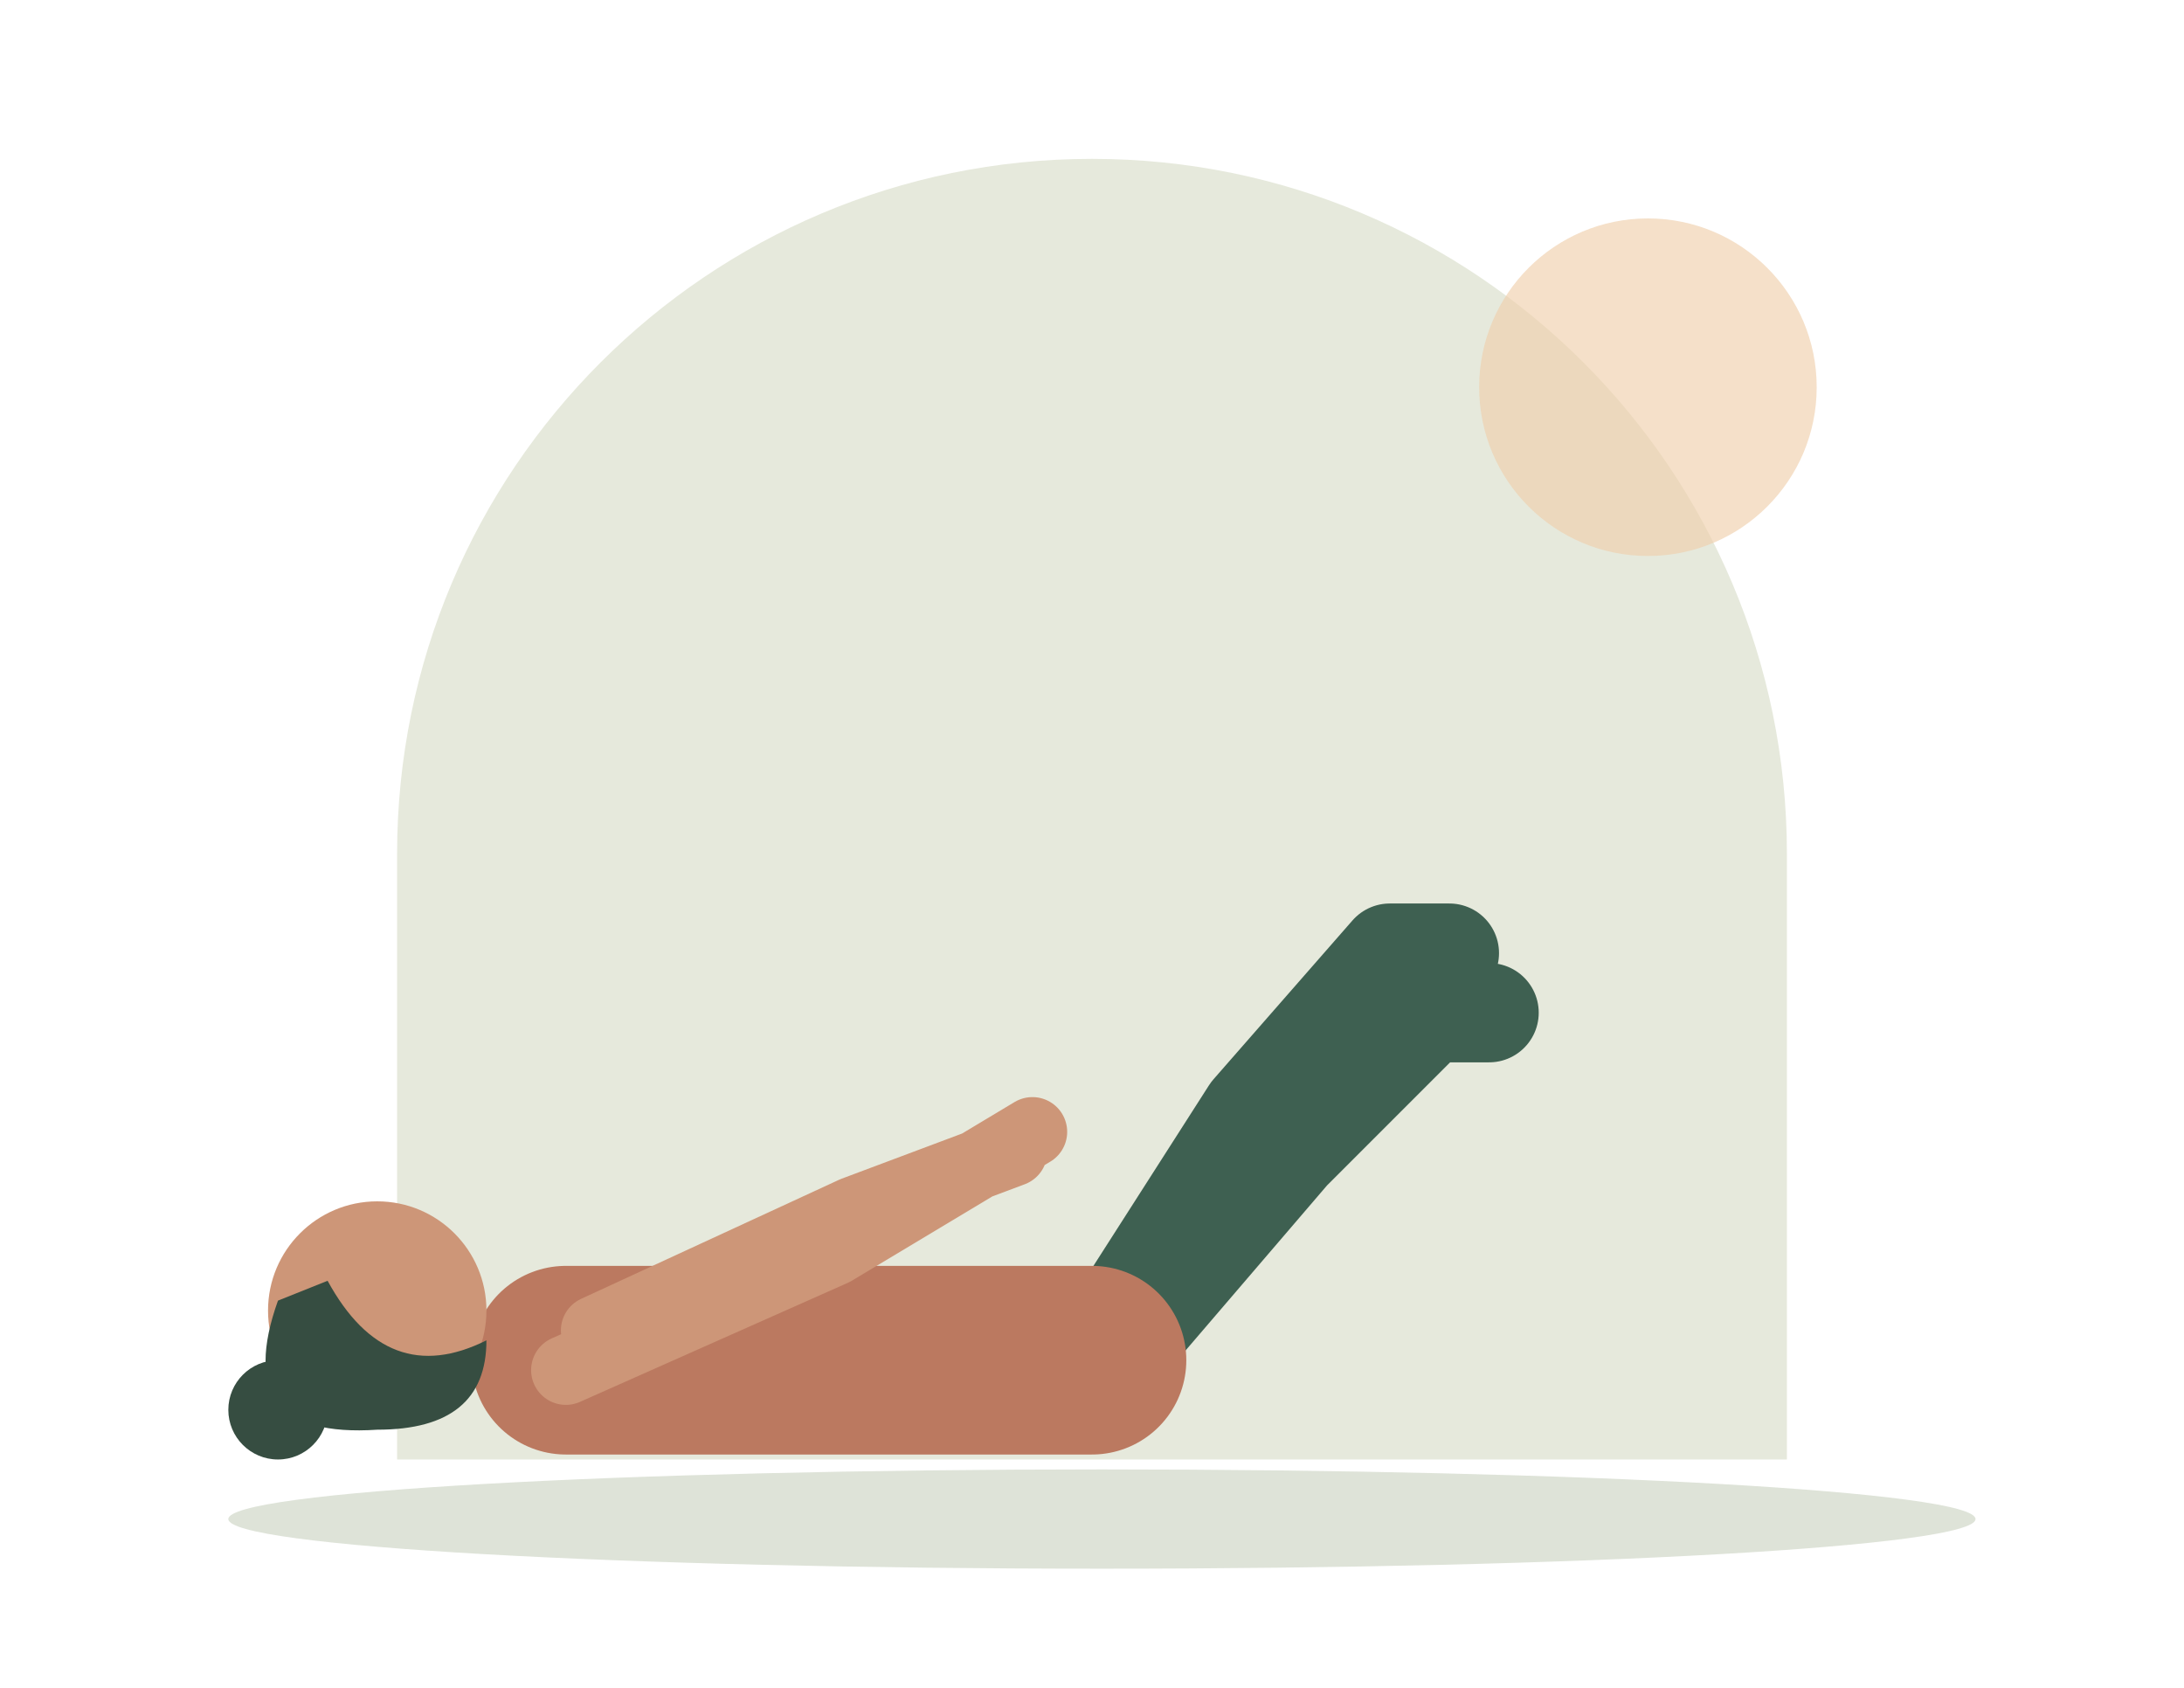
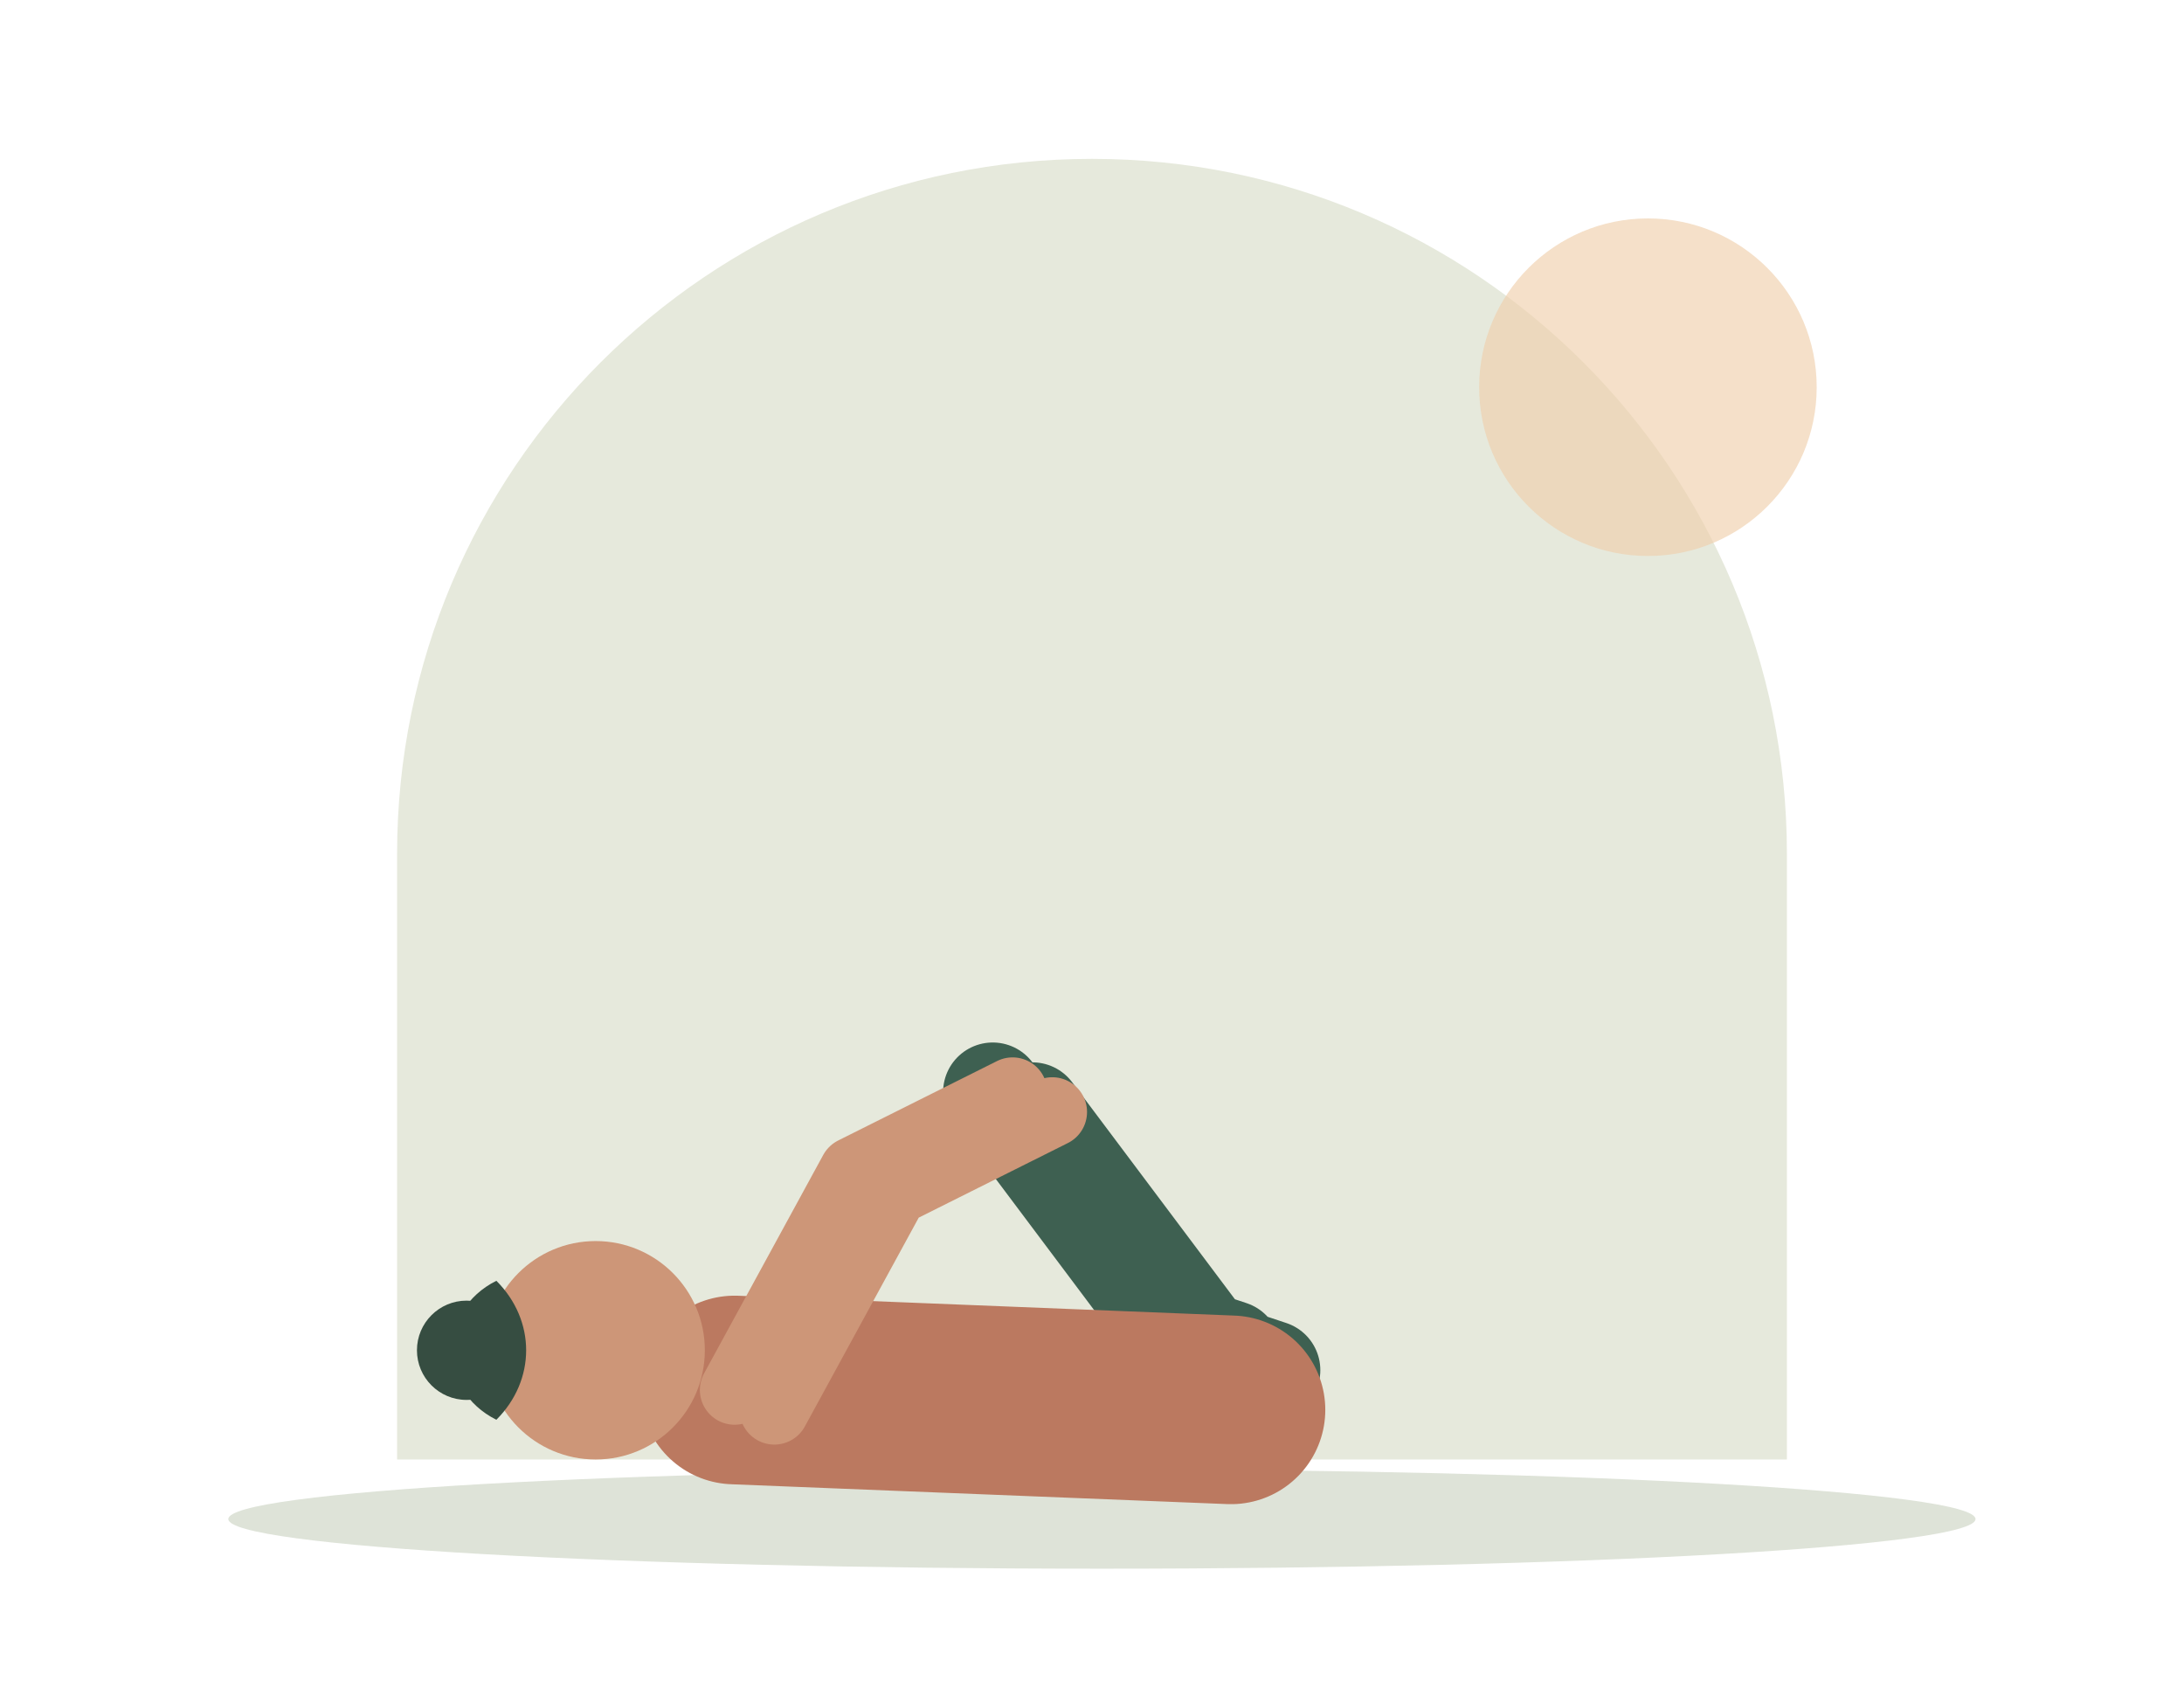
<svg xmlns="http://www.w3.org/2000/svg" width="440" height="340" viewBox="0 0 220 170">
  <path d="M40 147V86a70 70 0 0 1 140 0v61Z" fill="#e6e9dc" />
  <circle cx="166" cy="39" r="17" fill="#efcfac" opacity=".65" />
  <ellipse cx="111" cy="153" rx="88" ry="5" fill="#ccd4c3" opacity=".65" />
-   <path d="M110 137 L126 112 L140 96 L146 96 M112 137 L130 116 L144 102 L150 102" stroke="#3e6051" stroke-width="10" fill="none" stroke-linecap="round" stroke-linejoin="round" />
-   <path d="M57 137 L110 137" stroke="#bb7960" stroke-width="19" fill="none" stroke-linecap="round" />
-   <path d="M57 138 L84 126 L104 114 M60 134 L86 122 L102 116" stroke="#cd9678" stroke-width="7" fill="none" stroke-linecap="round" stroke-linejoin="round" />
-   <circle cx="38" cy="132" r="11" fill="#cd9678" />
-   <path d="M28 131 Q23 145 38 144 Q49 144 49 135 Q39 140 33 129Z" fill="#364d41" />
-   <circle cx="28" cy="142" r="5" fill="#364d41" />
+   <path d="M124 142 L100 110 L118 134 L124 136 M126 144 L104 112 L122 136 L128 138" stroke="#3e6051" stroke-width="10" fill="none" stroke-linecap="round" stroke-linejoin="round" />
+   <path d="M74 140 L124 142" stroke="#bb7960" stroke-width="19" fill="none" stroke-linecap="round" />
+   <path d="M74 140 L86 118 L102 110 M78 142 L90 120 L106 112" stroke="#cd9678" stroke-width="7" fill="none" stroke-linecap="round" stroke-linejoin="round" />
+   <circle cx="60" cy="136" r="11" fill="#cd9678" />
+   <path d="M50 129 C44 132 44 140 50 143 C54 139 54 133 50 129 Z" fill="#364d41" />
+   <circle cx="47" cy="136" r="5" fill="#364d41" />
</svg>
